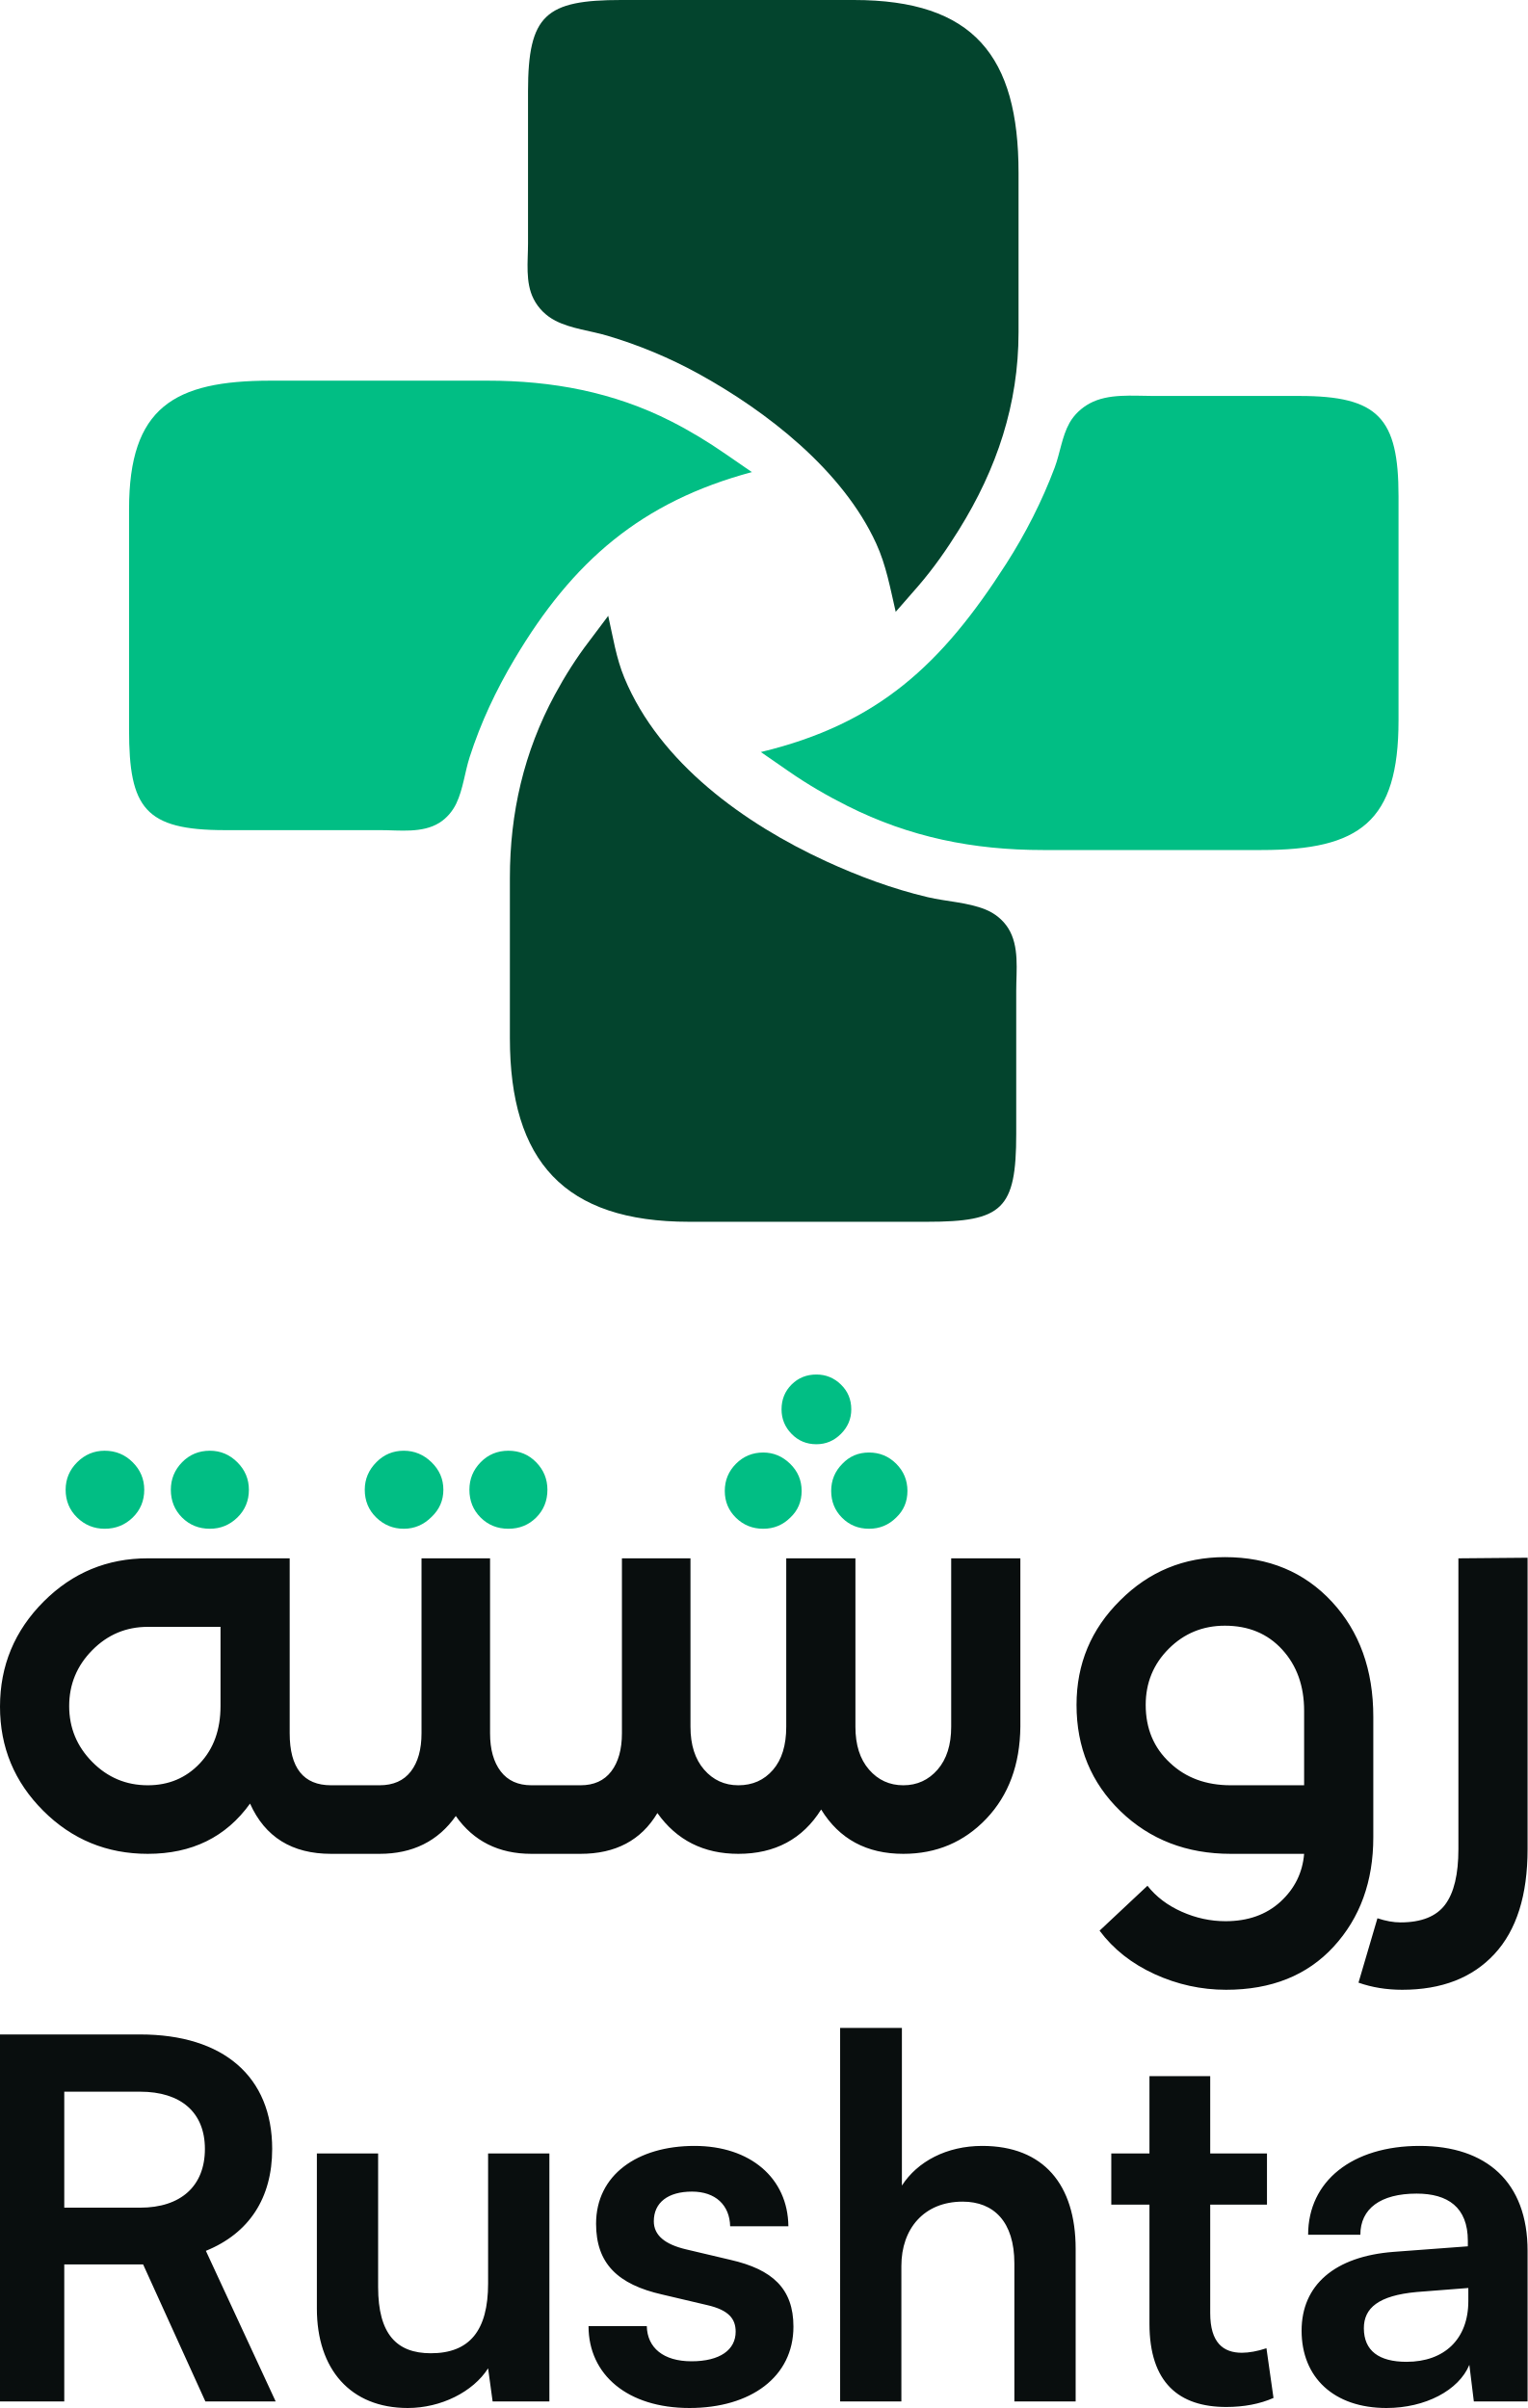
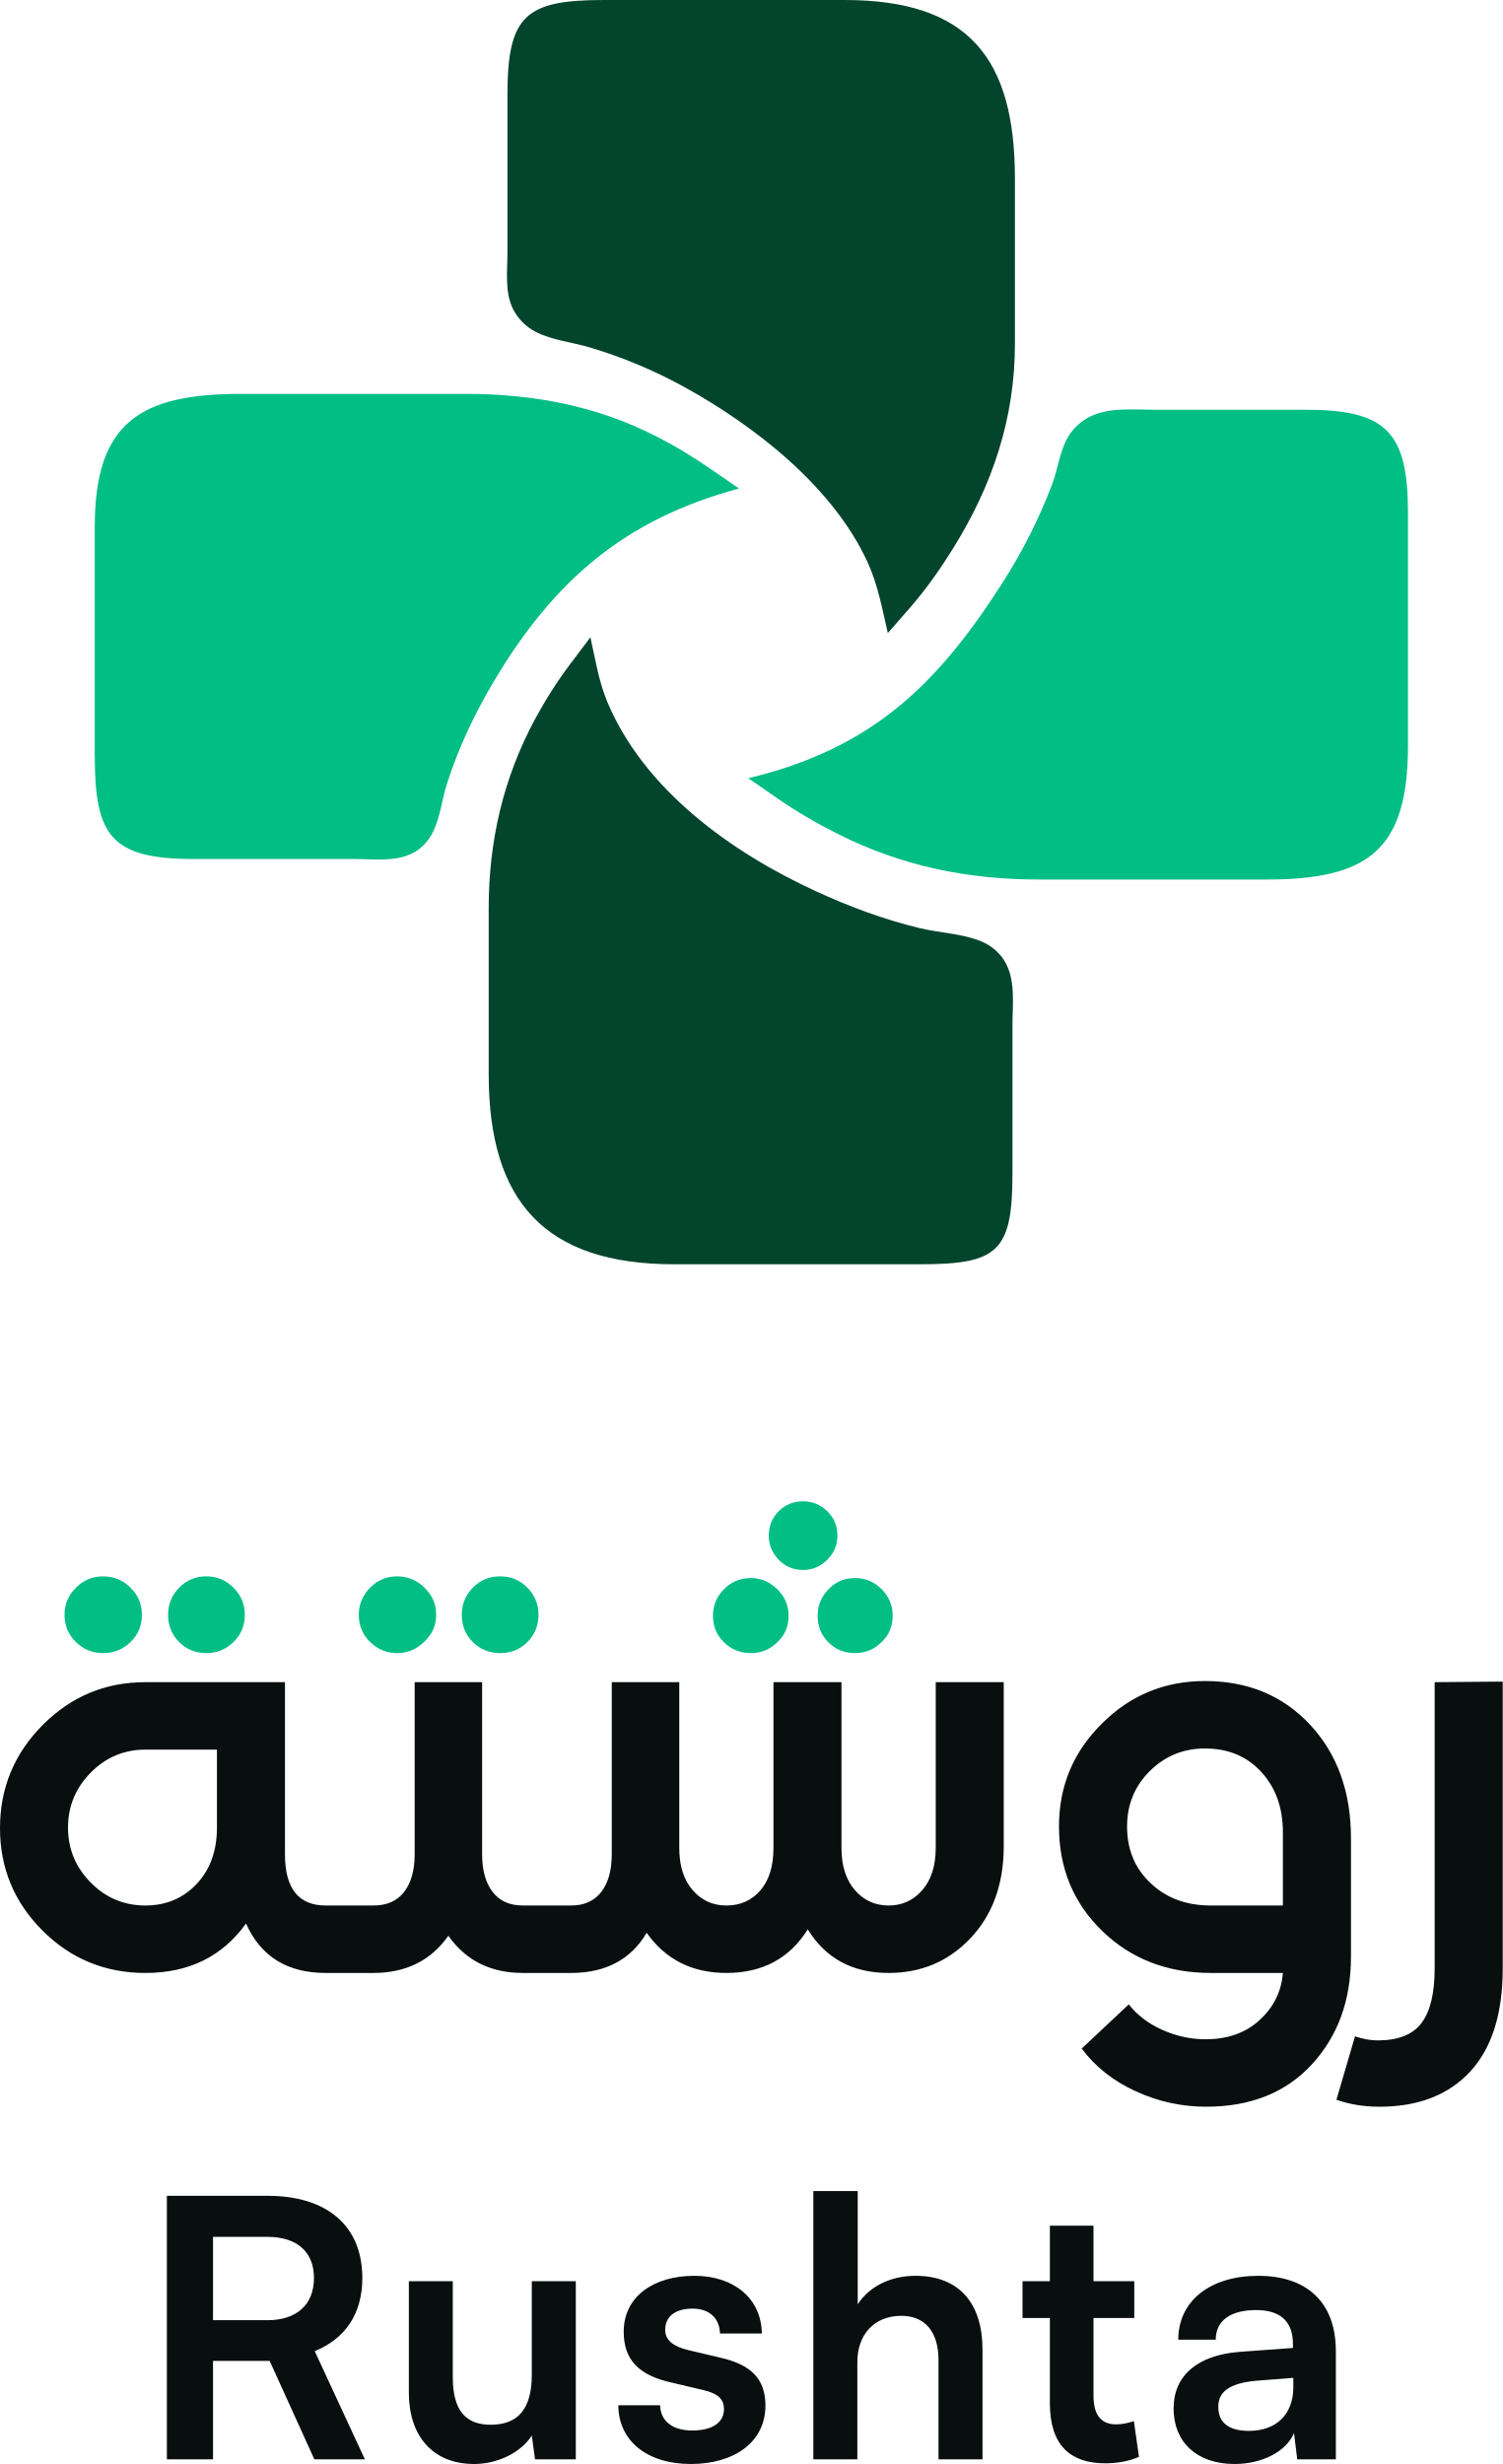
- <svg xmlns="http://www.w3.org/2000/svg" viewBox="0 0 435.46 686.6" width="435.46" height="686.6" role="img" aria-label="Rushta روشتة">
+ <svg xmlns="http://www.w3.org/2000/svg" viewBox="0 0 237.73 389.79" width="237.73" height="389.79" role="img" aria-label="Rushta روشتة">
  <g id="mark">
-     <path fill="#03442D" d="M173.38 175.6C174.73 181.56 175.64 187.63 178 193.3C188.1 217.61 212.24 234.86 235.4 245.54C244.7 249.82 254.43 253.44 264.4 255.8C269.79 257.08 275.83 257.25 280.97 259.35C283.58 260.41 285.86 262.24 287.38 264.62C290.65 269.78 289.69 276.67 289.69 282.49L289.69 323.32C289.69 344.86 285.73 348.37 264.27 348.37L196.44 348.37C160.89 348.37 145.35 331.12 145.35 295.99L145.35 250.32C145.35 231.84 149.33 214.43 158.17 198.07C161.04 192.76 164.3 187.59 167.97 182.8C169.79 180.41 175.17 173.2 173.38 175.6Z" />
-     <path fill="#03442D" d="M255.33 174.43C253.76 167.7 252.64 161.21 249.75 154.92C240.18 134.06 218.61 117.28 198.98 106.49C190.84 102.02 182.09 98.38 173.2 95.74C168.35 94.29 162.87 93.77 158.35 91.46C155.68 90.09 153.48 87.94 152.12 85.26C149.69 80.5 150.52 74.57 150.52 69.4L150.52 26.06C150.52 4.2 155.57 0 177.1 0L243.41 0C277.57 0 290.35 16.01 290.35 49.24L290.35 94.74C290.35 115.25 284.17 133.67 273.34 151.08C269.89 156.64 266.12 162.03 261.84 167C259.69 169.49 253.18 176.92 255.33 174.43Z" />
-     <path fill="#01BE84" d="M214.33 134.61C182.86 143.08 163.3 159.92 146.68 187.91C141.38 196.82 137.07 205.98 133.89 215.85C132.51 220.12 132.01 225.06 130.08 229.09C129.02 231.31 127.34 233.3 125.24 234.61C120.36 237.64 113.91 236.7 108.44 236.7L64.11 236.7C41.31 236.7 36.79 230.38 36.79 208.14L36.79 145.16C36.79 116.17 49.57 108.54 77.15 108.54L138.99 108.54C157.32 108.54 174.81 111.75 191.28 120.11C196.65 122.84 201.89 126.01 206.84 129.45C209.33 131.18 216.84 136.32 214.33 134.61Z" />
-     <path fill="#01BE84" d="M216.91 214.43C250.39 206.37 268.48 189.41 286.81 160.79C292.35 152.14 297.03 142.95 300.65 133.33C302.19 129.22 302.73 124.41 304.88 120.58C306.21 118.23 308.27 116.3 310.64 115.02C315.95 112.14 322.93 112.9 328.77 112.9L370.43 112.9C392.92 112.9 398.67 119.18 398.67 141.47L398.67 205.44C398.67 234.33 387.64 242.37 359.61 242.37L297.27 242.37C277.46 242.37 259.32 238.73 241.53 229.78C235.81 226.91 230.15 223.62 224.89 219.97C222.23 218.13 214.24 212.6 216.91 214.43Z" />
+     <path fill="#03442D" d="M93.4 100.81C94.17 104.23 94.7 107.72 96.05 110.97C101.85 124.93 115.71 134.84 129.01 140.96C134.34 143.42 139.93 145.5 145.65 146.86C148.75 147.59 152.22 147.69 155.17 148.89C156.67 149.5 157.98 150.55 158.85 151.92C160.73 154.88 160.17 158.84 160.17 162.18L160.17 185.62C160.17 197.98 157.9 200 145.58 200L106.64 200C86.23 200 77.31 190.1 77.31 169.93L77.31 143.71C77.31 133.1 79.6 123.1 84.67 113.71C86.32 110.67 88.19 107.7 90.29 104.94C91.34 103.58 94.43 99.43 93.4 100.81Z" />
+     <path fill="#03442D" d="M140.45 100.14C139.55 96.27 138.9 92.55 137.25 88.94C131.75 76.96 119.37 67.33 108.1 61.14C103.43 58.57 98.4 56.48 93.3 54.96C90.52 54.13 87.37 53.83 84.77 52.51C83.24 51.72 81.98 50.49 81.19 48.95C79.8 46.21 80.28 42.81 80.28 39.84L80.28 14.96C80.28 2.41 83.18 0 95.54 0L133.6 0C153.22 0 160.56 9.19 160.56 28.27L160.56 54.39C160.56 66.16 157.01 76.74 150.79 86.73C148.81 89.93 146.64 93.02 144.19 95.87C142.95 97.3 139.21 101.57 140.45 100.14Z" />
+     <path fill="#01BE84" d="M116.91 77.28C98.84 82.15 87.61 91.81 78.07 107.88C75.03 113 72.56 118.25 70.73 123.92C69.94 126.37 69.65 129.21 68.54 131.52C67.93 132.8 66.97 133.94 65.76 134.69C62.96 136.43 59.26 135.89 56.12 135.89L30.67 135.89C17.58 135.89 14.99 132.26 14.99 119.5L14.99 83.34C14.99 66.69 22.32 62.31 38.16 62.31L73.66 62.31C84.18 62.31 94.23 64.15 103.68 68.96C106.76 70.52 109.77 72.34 112.61 74.32C114.04 75.31 118.35 78.26 116.91 77.28Z" />
+     <path fill="#01BE84" d="M118.39 123.11C137.61 118.48 148 108.74 158.52 92.31C161.7 87.34 164.39 82.07 166.47 76.54C167.35 74.18 167.66 71.42 168.9 69.23C169.66 67.88 170.84 66.77 172.2 66.03C175.25 64.38 179.26 64.82 182.61 64.82L206.53 64.82C219.44 64.82 222.74 68.42 222.74 81.22L222.74 117.94C222.74 134.53 216.41 139.14 200.32 139.14L164.53 139.14C153.15 139.14 142.74 137.06 132.53 131.92C129.24 130.27 125.99 128.38 122.97 126.29C121.45 125.23 116.86 122.06 118.39 123.11Z" />
  </g>
  <g id="arabic" aria-label="روشتة">
-     <path id="arabic-letters" fill="#090E0E" d="M12.47 456.63C20.67 448.43 30.56 444.33 42.13 444.33L82.58 444.33L82.58 494.21C82.58 504.09 86.51 509.04 94.37 509.04L99.43 509.04L99.43 528.59L94.37 528.59C83.25 528.59 75.55 523.81 71.28 514.26C64.43 523.81 54.71 528.59 42.13 528.59C30.45 528.59 20.5 524.49 12.3 516.28C4.1 508.08 0 498.2 0 486.62C0 474.94 4.16 464.94 12.47 456.63ZM19.72 486.46C19.72 492.64 21.91 497.94 26.29 502.38C30.67 506.82 35.95 509.04 42.13 509.04C48.08 509.04 53.03 506.96 56.96 502.8C60.89 498.65 62.86 493.2 62.86 486.46L62.86 463.87L42.13 463.87C35.95 463.87 30.67 466.09 26.29 470.53C21.91 474.97 19.72 480.28 19.72 486.46ZM96.06 509.04L108.19 509.04C112.12 509.04 115.1 507.72 117.12 505.08C119.15 502.44 120.16 498.81 120.16 494.21L120.16 444.33L139.7 444.33L139.7 494.21C139.7 498.81 140.72 502.44 142.74 505.08C144.76 507.72 147.68 509.04 151.5 509.04L163.8 509.04L163.8 528.59L151.5 528.59C142.18 528.59 134.99 524.99 129.93 517.8C124.87 524.99 117.63 528.59 108.19 528.59L96.06 528.59ZM165.49 509.04C169.31 509.04 172.23 507.72 174.25 505.08C176.27 502.44 177.29 498.81 177.29 494.21L177.29 444.33L196.83 444.33L196.83 492.35C196.83 497.52 198.13 501.59 200.71 504.57C203.29 507.55 206.55 509.04 210.48 509.04C214.53 509.04 217.81 507.58 220.34 504.66C222.87 501.74 224.13 497.63 224.13 492.35L224.13 444.33L243.85 444.33L243.85 492.35C243.85 497.52 245.14 501.59 247.73 504.57C250.31 507.55 253.57 509.04 257.5 509.04C261.43 509.04 264.69 507.55 267.28 504.57C269.86 501.59 271.15 497.52 271.15 492.35L271.15 444.33L290.87 444.33L290.87 492.35C290.76 503.14 287.53 511.87 281.18 518.56C274.83 525.24 266.94 528.59 257.5 528.59C247.05 528.59 239.25 524.37 234.08 515.95C228.8 524.37 220.93 528.59 210.48 528.59C200.6 528.59 192.9 524.71 187.4 516.96C182.79 524.71 175.49 528.59 165.49 528.59L160.43 528.59L160.43 509.04ZM319.35 456.29C327.55 448.09 337.49 443.99 349.18 443.99C361.65 443.99 371.82 448.23 379.68 456.71C387.54 465.19 391.48 476.12 391.48 489.49L391.48 523.87C391.48 536.45 387.71 546.84 380.19 555.04C372.66 563.25 362.43 567.35 349.51 567.35C342.44 567.35 335.64 565.86 329.12 562.88C322.61 559.9 317.38 555.77 313.45 550.49L327.1 537.69C329.57 540.83 332.83 543.3 336.88 545.1C340.92 546.9 345.08 547.8 349.35 547.8C355.75 547.8 360.97 545.94 365.02 542.24C369.06 538.53 371.31 533.98 371.76 528.59L350.86 528.59C338.28 528.59 327.8 524.54 319.43 516.45C311.06 508.36 306.88 498.25 306.88 486.12C306.88 474.43 311.04 464.49 319.35 456.29ZM333.51 502.63C338 506.9 343.79 509.04 350.86 509.04L371.76 509.04L371.76 487.8C371.76 480.73 369.68 474.91 365.52 470.36C361.37 465.81 355.92 463.54 349.18 463.54C342.89 463.54 337.55 465.73 333.17 470.11C328.79 474.49 326.6 479.83 326.6 486.12C326.6 492.86 328.9 498.36 333.51 502.63ZM392.66 546.96C395.02 547.74 397.21 548.14 399.23 548.14C405.18 548.14 409.42 546.45 411.95 543.08C414.48 539.71 415.74 534.43 415.74 527.24L415.74 444.33L435.46 444.16L435.46 527.24C435.46 540.38 432.32 550.35 426.02 557.15C419.73 563.95 410.97 567.35 399.73 567.35C395.24 567.35 391.08 566.67 387.26 565.32Z" />
-     <path id="arabic-dots" fill="#01BE84" d="M18.71 424.78C18.71 421.74 19.8 419.13 21.99 416.94C24.18 414.75 26.8 413.65 29.83 413.65C32.97 413.65 35.64 414.75 37.83 416.94C40.02 419.13 41.12 421.74 41.12 424.78C41.12 427.92 40.02 430.56 37.83 432.7C35.64 434.83 32.97 435.9 29.83 435.9C26.8 435.9 24.18 434.83 21.99 432.7C19.8 430.56 18.71 427.92 18.71 424.78ZM48.7 424.78C48.7 421.74 49.77 419.13 51.9 416.94C54.04 414.75 56.68 413.65 59.83 413.65C62.86 413.65 65.47 414.75 67.66 416.94C69.85 419.13 70.95 421.74 70.95 424.78C70.95 427.92 69.85 430.56 67.66 432.7C65.47 434.83 62.86 435.9 59.83 435.9C56.68 435.9 54.04 434.83 51.9 432.7C49.77 430.56 48.7 427.92 48.7 424.78ZM133.81 424.78C133.81 421.74 134.87 419.13 137.01 416.94C139.14 414.75 141.78 413.65 144.93 413.65C148.07 413.65 150.71 414.75 152.85 416.94C154.98 419.13 156.05 421.74 156.05 424.78C156.05 427.92 154.98 430.56 152.85 432.7C150.71 434.83 148.07 435.9 144.93 435.9C141.78 435.9 139.14 434.83 137.01 432.7C134.87 430.56 133.81 427.92 133.81 424.78ZM107.35 416.86C109.48 414.72 112.07 413.65 115.1 413.65C118.13 413.65 120.77 414.75 123.02 416.94C125.27 419.13 126.39 421.74 126.39 424.78C126.39 427.81 125.27 430.39 123.02 432.53C120.77 434.78 118.13 435.9 115.1 435.9C112.07 435.9 109.46 434.83 107.26 432.7C105.07 430.56 103.98 427.92 103.98 424.78C103.98 421.74 105.1 419.1 107.35 416.86ZM209.81 417.36C211.94 415.23 214.53 414.16 217.56 414.16C220.48 414.16 223.04 415.23 225.23 417.36C227.42 419.5 228.52 422.08 228.52 425.11C228.52 428.15 227.45 430.68 225.31 432.7C223.18 434.83 220.6 435.9 217.56 435.9C214.53 435.9 211.94 434.86 209.81 432.78C207.68 430.7 206.61 428.15 206.61 425.11C206.61 422.08 207.68 419.5 209.81 417.36ZM240.14 417.36C242.17 415.23 244.69 414.16 247.73 414.16C250.76 414.16 253.34 415.23 255.48 417.36C257.61 419.5 258.68 422.08 258.68 425.11C258.68 428.15 257.61 430.68 255.48 432.7C253.34 434.83 250.76 435.9 247.73 435.9C244.69 435.9 242.14 434.86 240.06 432.78C237.98 430.7 236.94 428.15 236.94 425.11C236.94 422.08 238.01 419.5 240.14 417.36ZM225.65 394.78C227.56 392.87 229.92 391.92 232.73 391.92C235.43 391.92 237.76 392.87 239.72 394.78C241.69 396.69 242.67 399.05 242.67 401.86C242.67 404.55 241.69 406.89 239.72 408.85C237.76 410.82 235.43 411.8 232.73 411.8C229.92 411.8 227.56 410.82 225.65 408.85C223.74 406.89 222.79 404.55 222.79 401.86C222.79 399.05 223.74 396.69 225.65 394.78Z" />
+     <path id="arabic-letters" fill="#090E0E" d="M6.81 272.83C11.29 268.35 16.68 266.11 23 266.11L45.08 266.11L45.08 293.34C45.08 298.74 47.23 301.44 51.52 301.44L54.28 301.44L54.28 312.11L51.52 312.11C45.45 312.11 41.25 309.51 38.92 304.29C35.17 309.51 29.87 312.11 23 312.11C16.62 312.11 11.19 309.87 6.72 305.4C2.24 300.92 0 295.52 0 289.2C0 282.83 2.27 277.37 6.81 272.83ZM10.76 289.11C10.76 292.49 11.96 295.38 14.35 297.81C16.74 300.23 19.63 301.44 23 301.44C26.25 301.44 28.95 300.31 31.1 298.04C33.24 295.77 34.32 292.79 34.32 289.11L34.32 276.78L23 276.78C19.63 276.78 16.74 278 14.35 280.42C11.96 282.84 10.76 285.74 10.76 289.11ZM52.44 301.44L59.06 301.44C61.21 301.44 62.84 300.72 63.94 299.28C65.04 297.84 65.6 295.86 65.6 293.34L65.6 266.11L76.27 266.11L76.27 293.34C76.27 295.86 76.82 297.84 77.92 299.28C79.03 300.72 80.62 301.44 82.71 301.44L89.42 301.44L89.42 312.11L82.71 312.11C77.62 312.11 73.69 310.15 70.93 306.22C68.17 310.15 64.22 312.11 59.06 312.11L52.44 312.11ZM90.34 301.44C92.43 301.44 94.02 300.72 95.13 299.28C96.23 297.84 96.78 295.86 96.78 293.34L96.78 266.11L107.46 266.11L107.46 292.33C107.46 295.15 108.16 297.38 109.57 299C110.98 300.63 112.76 301.44 114.91 301.44C117.12 301.44 118.91 300.64 120.29 299.05C121.67 297.45 122.36 295.21 122.36 292.33L122.36 266.11L133.12 266.11L133.12 292.33C133.12 295.15 133.83 297.38 135.24 299C136.65 300.63 138.43 301.44 140.58 301.44C142.72 301.44 144.5 300.63 145.91 299C147.32 297.38 148.03 295.15 148.03 292.33L148.03 266.11L158.79 266.11L158.79 292.33C158.73 298.22 156.97 302.99 153.5 306.64C150.04 310.29 145.73 312.11 140.58 312.11C134.87 312.11 130.61 309.81 127.79 305.21C124.91 309.81 120.61 312.11 114.91 312.11C109.51 312.11 105.31 310 102.3 305.76C99.79 310 95.8 312.11 90.34 312.11L87.58 312.11L87.58 301.44ZM174.34 272.64C178.82 268.17 184.25 265.93 190.62 265.93C197.43 265.93 202.98 268.24 207.28 272.87C211.57 277.5 213.72 283.47 213.72 290.77L213.72 309.54C213.72 316.41 211.66 322.08 207.55 326.56C203.44 331.03 197.86 333.27 190.81 333.27C186.94 333.27 183.23 332.46 179.68 330.83C176.12 329.21 173.27 326.95 171.12 324.07L178.57 317.08C179.92 318.8 181.7 320.15 183.91 321.13C186.12 322.11 188.39 322.6 190.72 322.6C194.21 322.6 197.06 321.59 199.27 319.56C201.48 317.54 202.71 315.06 202.95 312.11L191.54 312.11C184.67 312.11 178.96 309.9 174.39 305.49C169.82 301.07 167.53 295.55 167.53 288.93C167.53 282.55 169.8 277.12 174.34 272.64ZM182.07 297.94C184.52 300.27 187.68 301.44 191.54 301.44L202.95 301.44L202.95 289.85C202.95 285.98 201.82 282.81 199.55 280.33C197.28 277.84 194.3 276.6 190.62 276.6C187.19 276.6 184.28 277.8 181.88 280.19C179.49 282.58 178.3 285.49 178.3 288.93C178.3 292.61 179.55 295.61 182.07 297.94ZM214.36 322.14C215.65 322.57 216.84 322.78 217.95 322.78C221.2 322.78 223.51 321.86 224.89 320.02C226.27 318.18 226.96 315.3 226.96 311.38L226.96 266.11L237.73 266.02L237.73 311.38C237.73 318.55 236.01 324 232.58 327.71C229.14 331.42 224.36 333.27 218.22 333.27C215.77 333.27 213.5 332.9 211.42 332.17Z" />
+     <path id="arabic-dots" fill="#01BE84" d="M10.21 255.44C10.21 253.78 10.81 252.36 12.01 251.16C13.2 249.97 14.63 249.37 16.28 249.37C18 249.37 19.46 249.97 20.65 251.16C21.85 252.36 22.45 253.78 22.45 255.44C22.45 257.16 21.85 258.6 20.65 259.76C19.46 260.93 18 261.51 16.28 261.51C14.63 261.51 13.2 260.93 12.01 259.76C10.81 258.6 10.21 257.16 10.21 255.44ZM26.59 255.44C26.59 253.78 27.17 252.36 28.34 251.16C29.5 249.97 30.94 249.37 32.66 249.37C34.32 249.37 35.74 249.97 36.94 251.16C38.13 252.36 38.73 253.78 38.73 255.44C38.73 257.16 38.13 258.6 36.94 259.76C35.74 260.93 34.32 261.51 32.66 261.51C30.94 261.51 29.5 260.93 28.34 259.76C27.17 258.6 26.59 257.16 26.59 255.44ZM73.05 255.44C73.05 253.78 73.63 252.36 74.8 251.16C75.96 249.97 77.4 249.37 79.12 249.37C80.84 249.37 82.28 249.97 83.44 251.16C84.61 252.36 85.19 253.78 85.19 255.44C85.19 257.16 84.61 258.6 83.44 259.76C82.28 260.93 80.84 261.51 79.12 261.51C77.4 261.51 75.96 260.93 74.8 259.76C73.63 258.6 73.05 257.16 73.05 255.44ZM58.6 251.12C59.77 249.95 61.18 249.37 62.84 249.37C64.49 249.37 65.93 249.97 67.16 251.16C68.39 252.36 69 253.78 69 255.44C69 257.1 68.39 258.51 67.16 259.67C65.93 260.9 64.49 261.51 62.84 261.51C61.18 261.51 59.75 260.93 58.56 259.76C57.36 258.6 56.76 257.16 56.76 255.44C56.76 253.78 57.38 252.34 58.6 251.12ZM114.54 251.39C115.71 250.23 117.12 249.64 118.77 249.64C120.37 249.64 121.76 250.23 122.96 251.39C124.15 252.56 124.75 253.97 124.75 255.62C124.75 257.28 124.17 258.66 123 259.76C121.84 260.93 120.43 261.51 118.77 261.51C117.12 261.51 115.71 260.94 114.54 259.81C113.37 258.68 112.79 257.28 112.79 255.62C112.79 253.97 113.37 252.56 114.54 251.39ZM131.1 251.39C132.2 250.23 133.58 249.64 135.24 249.64C136.9 249.64 138.31 250.23 139.47 251.39C140.64 252.56 141.22 253.97 141.22 255.62C141.22 257.28 140.64 258.66 139.47 259.76C138.31 260.93 136.9 261.51 135.24 261.51C133.58 261.51 132.19 260.94 131.05 259.81C129.92 258.68 129.35 257.28 129.35 255.62C129.35 253.97 129.93 252.56 131.1 251.39ZM123.19 239.06C124.23 238.02 125.52 237.5 127.05 237.5C128.52 237.5 129.8 238.02 130.87 239.06C131.94 240.11 132.48 241.39 132.48 242.93C132.48 244.4 131.94 245.67 130.87 246.75C129.8 247.82 128.52 248.36 127.05 248.36C125.52 248.36 124.23 247.82 123.19 246.75C122.15 245.67 121.62 244.4 121.62 242.93C121.62 241.39 122.15 240.11 123.19 239.06Z" />
  </g>
-   <path id="english" aria-label="Rushta" fill="#090E0E" d="M18.32 684.74L18.32 645.66L40.8 645.66L58.55 684.74L78.59 684.74L58.69 641.79C71 636.78 77.59 626.76 77.59 612.73C77.59 592.12 63.7 580.09 39.94 580.09L0 580.09L0 684.74ZM18.32 596.41L39.94 596.41C51.53 596.41 58.41 602.28 58.41 612.73C58.41 623.33 51.53 629.48 39.94 629.48L18.32 629.48ZM139.14 614.02L139.14 651.1C139.14 664.55 133.84 670.99 122.82 670.99C113.09 670.99 107.79 665.55 107.79 652.1L107.79 614.02L90.33 614.02L90.33 658.25C90.33 675.57 99.92 686.6 116.24 686.6C125.69 686.6 134.85 682.02 139.14 675.29L140.43 684.74L156.61 684.74L156.61 614.02ZM167.77 663.26C167.77 677.15 178.94 686.6 196.54 686.6C214.01 686.6 226.18 677.72 226.18 663.41C226.18 652.53 220.16 647.09 208.28 644.37L195.54 641.36C189.53 639.93 186.38 637.35 186.38 633.35C186.38 628.05 190.39 624.9 197.26 624.9C203.99 624.9 208 628.77 208.14 634.78L224.74 634.78C224.6 621.03 213.87 611.87 197.98 611.87C181.66 611.87 169.92 620.18 169.92 634.06C169.92 645.37 176.07 651.38 188.81 654.25L201.55 657.25C207.85 658.68 209.71 661.26 209.71 664.84C209.71 669.99 205.28 673.28 197.12 673.28C189.1 673.28 184.52 669.42 184.38 663.26ZM256.95 684.74L256.95 646.09C256.95 635.49 263.4 627.76 274.42 627.76C283.29 627.76 289.16 633.49 289.16 645.37L289.16 684.74L306.63 684.74L306.63 641.22C306.63 622.9 297.46 611.87 280 611.87C269.84 611.87 261.53 616.31 257.1 623.18L257.1 578.23L239.49 578.23L239.49 684.74ZM361.02 669.56C358.45 670.42 356.01 670.85 354.01 670.85C348.71 670.85 344.99 667.99 344.99 659.54L344.99 628.62L361.17 628.62L361.17 614.02L344.99 614.02L344.99 591.98L327.67 591.98L327.67 614.02L316.79 614.02L316.79 628.62L327.67 628.62L327.67 662.55C327.67 679.44 336.12 686.31 349.57 686.31C354.58 686.31 359.16 685.45 363.03 683.73ZM395.24 686.6C406.26 686.6 415.85 681.59 418.86 674.29L420.14 684.74L435.46 684.74L435.46 641.79C435.46 622.18 423.72 611.87 404.68 611.87C385.5 611.87 372.9 621.89 372.9 637.21L387.79 637.21C387.79 629.77 393.52 625.47 403.83 625.47C412.7 625.47 418.43 629.34 418.43 638.93L418.43 640.5L397.24 642.08C380.49 643.37 371.04 651.53 371.04 664.55C371.04 677.87 380.21 686.6 395.24 686.6ZM400.96 673.43C393.09 673.43 388.79 670.28 388.79 663.84C388.79 658.11 392.95 654.53 403.83 653.53L418.57 652.38L418.57 656.11C418.57 666.99 411.7 673.43 400.96 673.43Z" />
+   <path id="english" aria-label="Rushta" fill="#090E0E" d="M33.7 389.05L33.7 373.48L42.66 373.48L49.73 389.05L57.72 389.05L49.79 371.94C54.69 369.94 57.32 365.95 57.32 360.36C57.32 352.15 51.78 347.36 42.32 347.36L26.4 347.36L26.4 389.05ZM33.7 353.86L42.32 353.86C46.94 353.86 49.67 356.2 49.67 360.36C49.67 364.58 46.94 367.04 42.32 367.04L33.7 367.04ZM84.13 360.87L84.13 375.65C84.13 381.01 82.02 383.58 77.62 383.58C73.75 383.58 71.63 381.41 71.63 376.05L71.63 360.87L64.68 360.87L64.68 378.5C64.68 385.4 68.5 389.79 75 389.79C78.76 389.79 82.42 387.97 84.13 385.29L84.64 389.05L91.09 389.05L91.09 360.87ZM97.82 380.5C97.82 386.03 102.27 389.79 109.28 389.79C116.24 389.79 121.09 386.26 121.09 380.55C121.09 376.22 118.69 374.05 113.96 372.97L108.88 371.77C106.49 371.2 105.23 370.17 105.23 368.58C105.23 366.46 106.83 365.21 109.57 365.21C112.25 365.21 113.84 366.75 113.9 369.15L120.52 369.15C120.46 363.67 116.18 360.02 109.85 360.02C103.35 360.02 98.67 363.33 98.67 368.86C98.67 373.37 101.12 375.76 106.2 376.9L111.28 378.1C113.79 378.67 114.53 379.7 114.53 381.12C114.53 383.18 112.76 384.49 109.51 384.49C106.32 384.49 104.49 382.95 104.43 380.5ZM135.63 389.05L135.63 373.65C135.63 369.43 138.2 366.35 142.59 366.35C146.13 366.35 148.47 368.63 148.47 373.37L148.47 389.05L155.43 389.05L155.43 371.71C155.43 364.41 151.78 360.02 144.82 360.02C140.77 360.02 137.46 361.79 135.69 364.53L135.69 346.61L128.67 346.61L128.67 389.05ZM179.38 383.01C178.36 383.35 177.39 383.52 176.59 383.52C174.48 383.52 172.99 382.38 172.99 379.01L172.99 366.69L179.44 366.69L179.44 360.87L172.99 360.87L172.99 352.09L166.09 352.09L166.09 360.87L161.76 360.87L161.76 366.69L166.09 366.69L166.09 380.21C166.09 386.94 169.46 389.68 174.82 389.68C176.82 389.68 178.64 389.34 180.18 388.65ZM195.3 389.79C199.69 389.79 203.51 387.8 204.71 384.89L205.22 389.05L211.33 389.05L211.33 371.94C211.33 364.13 206.65 360.02 199.06 360.02C191.42 360.02 186.4 364.01 186.4 370.12L192.33 370.12C192.33 367.15 194.61 365.44 198.72 365.44C202.26 365.44 204.54 366.98 204.54 370.8L204.54 371.43L196.1 372.05C189.42 372.57 185.66 375.82 185.66 381.01C185.66 386.31 189.31 389.79 195.3 389.79ZM197.58 384.55C194.44 384.55 192.73 383.29 192.73 380.72C192.73 378.44 194.38 377.02 198.72 376.62L204.6 376.16L204.6 377.64C204.6 381.98 201.86 384.55 197.58 384.55Z" />
</svg>
